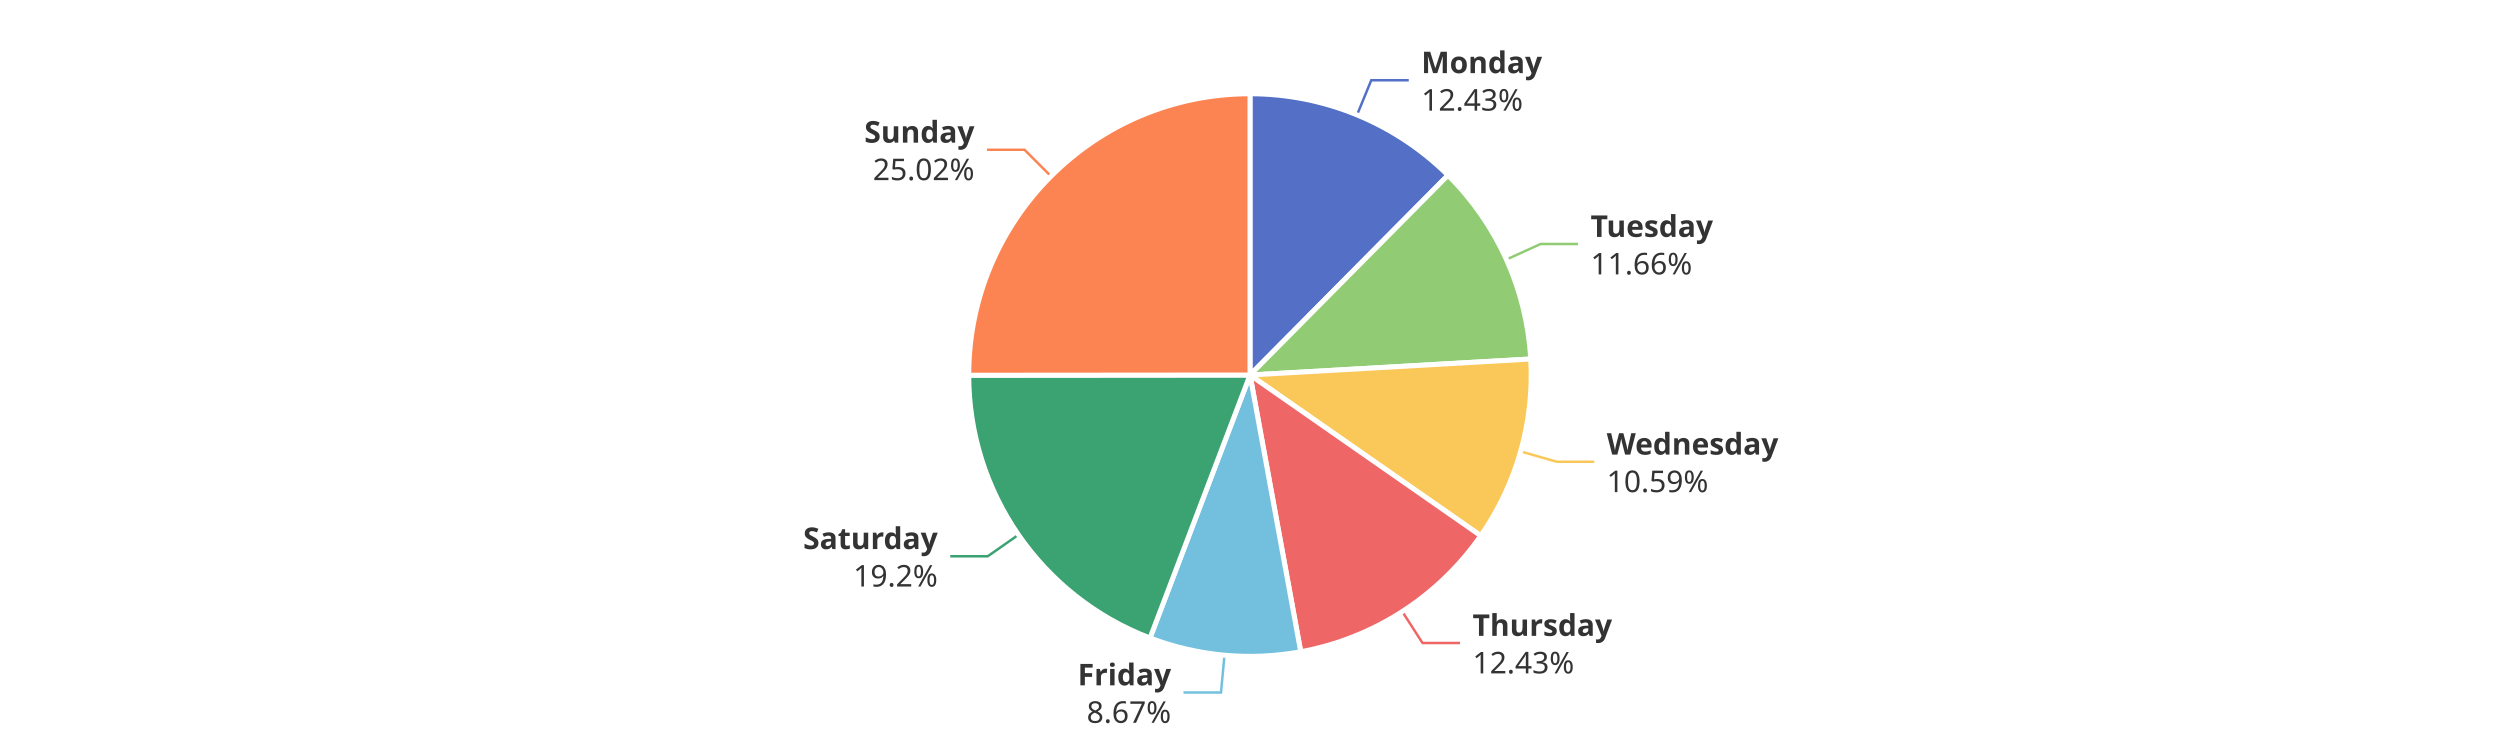
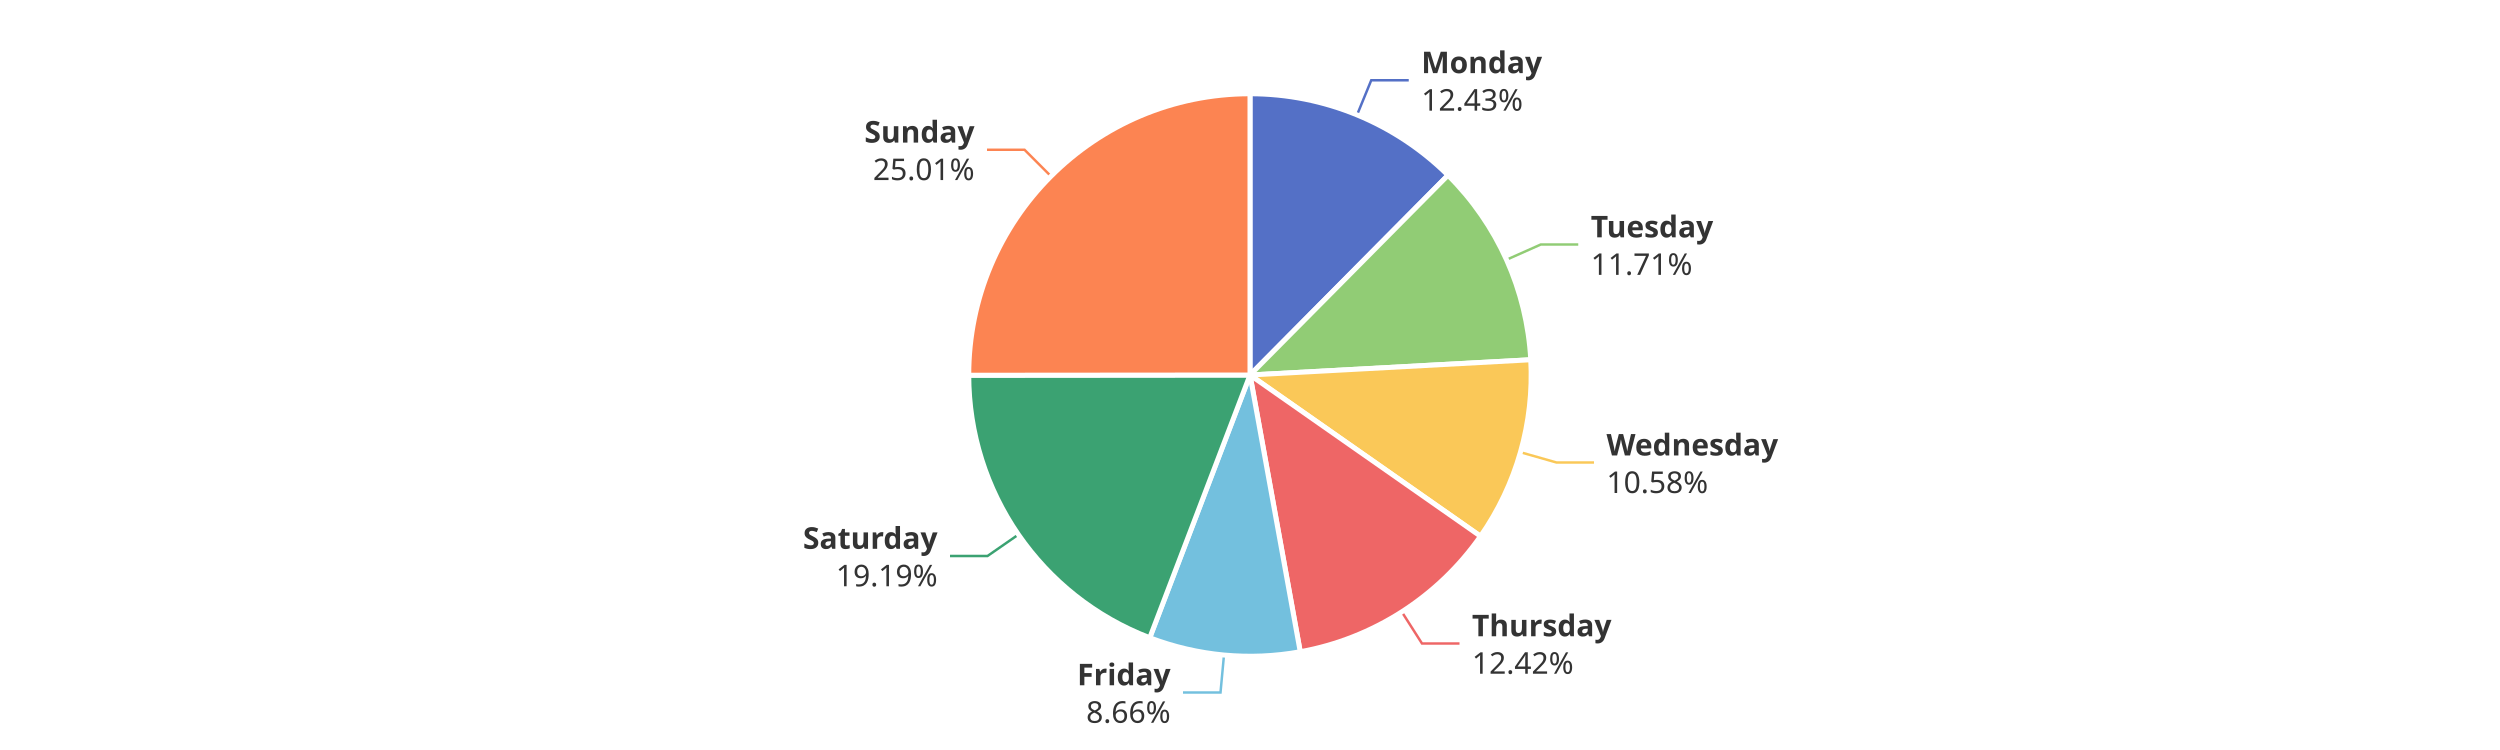
<svg xmlns="http://www.w3.org/2000/svg" width="1000" height="300" version="1.1" baseProfile="full" viewBox="0 0 1000 300">
  <rect width="1000" height="300" x="0" y="0" id="0" fill="#ffffff" />
  <polyline points="542.8 46 548.5 32.1 563.5 32.1" fill="none" stroke="#5470c6" />
-   <polyline points="602.6 103.8 616.2 97.6 631.2 97.6" fill="none" stroke="#91cc75" />
-   <polyline points="608.3 180.6 622.7 184.7 637.7 184.7" fill="none" stroke="#fac858" />
-   <polyline points="560.9 244.6 569 257.2 584 257.2" fill="none" stroke="#ee6666" />
-   <polyline points="489.8 262 488.4 277 473.4 277" fill="none" stroke="#73c0de" />
-   <polyline points="407.4 213.9 395.1 222.5 380.1 222.5" fill="none" stroke="#3ba272" />
+   <polyline points="602.6 103.9 616.3 97.8 631.3 97.8" fill="none" stroke="#91cc75" />
+   <polyline points="608.2 180.9 622.6 185 637.6 185" fill="none" stroke="#fac858" />
+   <polyline points="560.7 244.7 568.8 257.4 583.8 257.4" fill="none" stroke="#ee6666" />
+   <polyline points="489.6 262 488.2 277 473.2 277" fill="none" stroke="#73c0de" />
+   <polyline points="407.4 213.8 395 222.4 380 222.4" fill="none" stroke="#3ba272" />
  <polyline points="420.4 70.5 409.8 59.9 394.8 59.9" fill="none" stroke="#fc8452" />
  <path d="M500 37.5A112.5 112.5 0 0 1 579.2 70.1L500 150Z" fill="#5470c6" stroke="#fff" stroke-width="2" stroke-linejoin="round" />
-   <path d="M579.2 70.1A112.5 112.5 0 0 1 612.3 143.6L500 150Z" fill="#91cc75" stroke="#fff" stroke-width="2" stroke-linejoin="round" />
-   <path d="M612.3 143.6A112.5 112.5 0 0 1 592.3 214.3L500 150Z" fill="#fac858" stroke="#fff" stroke-width="2" stroke-linejoin="round" />
-   <path d="M592.3 214.3A112.5 112.5 0 0 1 520.3 260.7L500 150Z" fill="#ee6666" stroke="#fff" stroke-width="2" stroke-linejoin="round" />
-   <path d="M520.3 260.7A112.5 112.5 0 0 1 460 255.2L500 150Z" fill="#73c0de" stroke="#fff" stroke-width="2" stroke-linejoin="round" />
-   <path d="M460 255.2A112.5 112.5 0 0 1 387.5 150.1L500 150Z" fill="#3ba272" stroke="#fff" stroke-width="2" stroke-linejoin="round" />
+   <path d="M579.2 70.1A112.5 112.5 0 0 1 612.3 143.9L500 150Z" fill="#91cc75" stroke="#fff" stroke-width="2" stroke-linejoin="round" />
+   <path d="M612.3 143.9A112.5 112.5 0 0 1 592.2 214.5L500 150Z" fill="#fac858" stroke="#fff" stroke-width="2" stroke-linejoin="round" />
+   <path d="M592.2 214.5A112.5 112.5 0 0 1 520.1 260.7L500 150Z" fill="#ee6666" stroke="#fff" stroke-width="2" stroke-linejoin="round" />
+   <path d="M520.1 260.7A112.5 112.5 0 0 1 459.9 255.1L500 150Z" fill="#73c0de" stroke="#fff" stroke-width="2" stroke-linejoin="round" />
+   <path d="M459.9 255.1A112.5 112.5 0 0 1 387.5 150.1L500 150Z" fill="#3ba272" stroke="#fff" stroke-width="2" stroke-linejoin="round" />
  <path d="M387.5 150.1A112.5 112.5 0 0 1 500 37.5L500 150Z" fill="#fc8452" stroke="#fff" stroke-width="2" stroke-linejoin="round" />
  <path d="M0 -15l42.8 0l0 30l-42.8 0Z" transform="translate(568.533 32.0983)" fill="none" />
  <text dominant-baseline="central" text-anchor="start" style="font-size:12px;font-family:sans-serif;font-weight:bold;" y="-7.5" transform="translate(568.533 32.0983)" fill="#333" stroke="rgb(255,255,255)" stroke-width="2" paint-order="stroke" stroke-miterlimit="2">Monday</text>
  <text dominant-baseline="central" text-anchor="start" style="font-size:12px;font-family:sans-serif;" y="7.5" transform="translate(568.533 32.0983)" fill="#333" stroke="rgb(255,255,255)" stroke-width="2" paint-order="stroke" stroke-miterlimit="2">12.43%</text>
-   <path d="M0 -15l46.2 0l0 30l-46.2 0Z" transform="translate(636.2369 97.6049)" fill="none" />
-   <text dominant-baseline="central" text-anchor="start" style="font-size:12px;font-family:sans-serif;font-weight:bold;" y="-7.5" transform="translate(636.2369 97.6049)" fill="#333" stroke="rgb(255,255,255)" stroke-width="2" paint-order="stroke" stroke-miterlimit="2">Tuesday</text>
-   <text dominant-baseline="central" text-anchor="start" style="font-size:12px;font-family:sans-serif;" y="7.5" transform="translate(636.2369 97.6049)" fill="#333" stroke="rgb(255,255,255)" stroke-width="2" paint-order="stroke" stroke-miterlimit="2">11.66%</text>
-   <path d="M0 -15l63.6 0l0 30l-63.6 0Z" transform="translate(642.6913 184.6858)" fill="none" />
-   <text dominant-baseline="central" text-anchor="start" style="font-size:12px;font-family:sans-serif;font-weight:bold;" y="-7.5" transform="translate(642.6913 184.6858)" fill="#333" stroke="rgb(255,255,255)" stroke-width="2" paint-order="stroke" stroke-miterlimit="2">Wednesday</text>
-   <text dominant-baseline="central" text-anchor="start" style="font-size:12px;font-family:sans-serif;" y="7.5" transform="translate(642.6913 184.6858)" fill="#333" stroke="rgb(255,255,255)" stroke-width="2" paint-order="stroke" stroke-miterlimit="2">10.59%</text>
-   <path d="M0 -15l50.2 0l0 30l-50.2 0Z" transform="translate(589.0266 257.1988)" fill="none" />
-   <text dominant-baseline="central" text-anchor="start" style="font-size:12px;font-family:sans-serif;font-weight:bold;" y="-7.5" transform="translate(589.0266 257.1988)" fill="#333" stroke="rgb(255,255,255)" stroke-width="2" paint-order="stroke" stroke-miterlimit="2">Thursday</text>
-   <text dominant-baseline="central" text-anchor="start" style="font-size:12px;font-family:sans-serif;" y="7.5" transform="translate(589.0266 257.1988)" fill="#333" stroke="rgb(255,255,255)" stroke-width="2" paint-order="stroke" stroke-miterlimit="2">12.43%</text>
-   <path d="M-34.2 -15l34.2 0l0 30l-34.2 0Z" transform="translate(468.4399 276.9749)" fill="none" />
-   <text dominant-baseline="central" text-anchor="end" style="font-size:12px;font-family:sans-serif;font-weight:bold;" y="-7.5" transform="translate(468.4399 276.9749)" fill="#333" stroke="rgb(255,255,255)" stroke-width="2" paint-order="stroke" stroke-miterlimit="2">Friday</text>
-   <text dominant-baseline="central" text-anchor="end" style="font-size:12px;font-family:sans-serif;" y="7.5" transform="translate(468.4399 276.9749)" fill="#333" stroke="rgb(255,255,255)" stroke-width="2" paint-order="stroke" stroke-miterlimit="2">8.67%</text>
-   <path d="M-48.2 -15l48.2 0l0 30l-48.2 0Z" transform="translate(375.0906 222.4587)" fill="none" />
-   <text dominant-baseline="central" text-anchor="end" style="font-size:12px;font-family:sans-serif;font-weight:bold;" y="-7.5" transform="translate(375.0906 222.4587)" fill="#333" stroke="rgb(255,255,255)" stroke-width="2" paint-order="stroke" stroke-miterlimit="2">Saturday</text>
-   <text dominant-baseline="central" text-anchor="end" style="font-size:12px;font-family:sans-serif;" y="7.5" transform="translate(375.0906 222.4587)" fill="#333" stroke="rgb(255,255,255)" stroke-width="2" paint-order="stroke" stroke-miterlimit="2">19.2%</text>
-   <path d="M-40.9 -15l40.9 0l0 30l-40.9 0Z" transform="translate(389.7873 59.9005)" fill="none" />
-   <text dominant-baseline="central" text-anchor="end" style="font-size:12px;font-family:sans-serif;font-weight:bold;" y="-7.5" transform="translate(389.7873 59.9005)" fill="#333" stroke="rgb(255,255,255)" stroke-width="2" paint-order="stroke" stroke-miterlimit="2">Sunday</text>
-   <text dominant-baseline="central" text-anchor="end" style="font-size:12px;font-family:sans-serif;" y="7.5" transform="translate(389.7873 59.9005)" fill="#333" stroke="rgb(255,255,255)" stroke-width="2" paint-order="stroke" stroke-miterlimit="2">25.02%</text>
+   <path d="M0 -15l46.2 0l0 30l-46.2 0Z" transform="translate(636.319 97.7876)" fill="none" />
+   <text dominant-baseline="central" text-anchor="start" style="font-size:12px;font-family:sans-serif;font-weight:bold;" y="-7.5" transform="translate(636.319 97.7876)" fill="#333" stroke="rgb(255,255,255)" stroke-width="2" paint-order="stroke" stroke-miterlimit="2">Tuesday</text>
+   <text dominant-baseline="central" text-anchor="start" style="font-size:12px;font-family:sans-serif;" y="7.5" transform="translate(636.319 97.7876)" fill="#333" stroke="rgb(255,255,255)" stroke-width="2" paint-order="stroke" stroke-miterlimit="2">11.71%</text>
+   <path d="M0 -15l63.6 0l0 30l-63.6 0Z" transform="translate(642.5927 185.0325)" fill="none" />
+   <text dominant-baseline="central" text-anchor="start" style="font-size:12px;font-family:sans-serif;font-weight:bold;" y="-7.5" transform="translate(642.5927 185.0325)" fill="#333" stroke="rgb(255,255,255)" stroke-width="2" paint-order="stroke" stroke-miterlimit="2">Wednesday</text>
+   <text dominant-baseline="central" text-anchor="start" style="font-size:12px;font-family:sans-serif;" y="7.5" transform="translate(642.5927 185.0325)" fill="#333" stroke="rgb(255,255,255)" stroke-width="2" paint-order="stroke" stroke-miterlimit="2">10.58%</text>
+   <path d="M0 -15l50.2 0l0 30l-50.2 0Z" transform="translate(588.7907 257.3503)" fill="none" />
+   <text dominant-baseline="central" text-anchor="start" style="font-size:12px;font-family:sans-serif;font-weight:bold;" y="-7.5" transform="translate(588.7907 257.3503)" fill="#333" stroke="rgb(255,255,255)" stroke-width="2" paint-order="stroke" stroke-miterlimit="2">Thursday</text>
+   <text dominant-baseline="central" text-anchor="start" style="font-size:12px;font-family:sans-serif;" y="7.5" transform="translate(588.7907 257.3503)" fill="#333" stroke="rgb(255,255,255)" stroke-width="2" paint-order="stroke" stroke-miterlimit="2">12.42%</text>
+   <path d="M-34.2 -15l34.2 0l0 30l-34.2 0Z" transform="translate(468.2405 276.9565)" fill="none" />
+   <text dominant-baseline="central" text-anchor="end" style="font-size:12px;font-family:sans-serif;font-weight:bold;" y="-7.5" transform="translate(468.2405 276.9565)" fill="#333" stroke="rgb(255,255,255)" stroke-width="2" paint-order="stroke" stroke-miterlimit="2">Friday</text>
+   <text dominant-baseline="central" text-anchor="end" style="font-size:12px;font-family:sans-serif;" y="7.5" transform="translate(468.2405 276.9565)" fill="#333" stroke="rgb(255,255,255)" stroke-width="2" paint-order="stroke" stroke-miterlimit="2">8.66%</text>
+   <path d="M-48.2 -15l48.2 0l0 30l-48.2 0Z" transform="translate(375.0223 222.3598)" fill="none" />
+   <text dominant-baseline="central" text-anchor="end" style="font-size:12px;font-family:sans-serif;font-weight:bold;" y="-7.5" transform="translate(375.0223 222.3598)" fill="#333" stroke="rgb(255,255,255)" stroke-width="2" paint-order="stroke" stroke-miterlimit="2">Saturday</text>
+   <text dominant-baseline="central" text-anchor="end" style="font-size:12px;font-family:sans-serif;" y="7.5" transform="translate(375.0223 222.3598)" fill="#333" stroke="rgb(255,255,255)" stroke-width="2" paint-order="stroke" stroke-miterlimit="2">19.19%</text>
+   <path d="M-40.9 -15l40.9 0l0 30l-40.9 0Z" transform="translate(389.8156 59.8722)" fill="none" />
+   <text dominant-baseline="central" text-anchor="end" style="font-size:12px;font-family:sans-serif;font-weight:bold;" y="-7.5" transform="translate(389.8156 59.8722)" fill="#333" stroke="rgb(255,255,255)" stroke-width="2" paint-order="stroke" stroke-miterlimit="2">Sunday</text>
+   <text dominant-baseline="central" text-anchor="end" style="font-size:12px;font-family:sans-serif;" y="7.5" transform="translate(389.8156 59.8722)" fill="#333" stroke="rgb(255,255,255)" stroke-width="2" paint-order="stroke" stroke-miterlimit="2">25.01%</text>
</svg>
